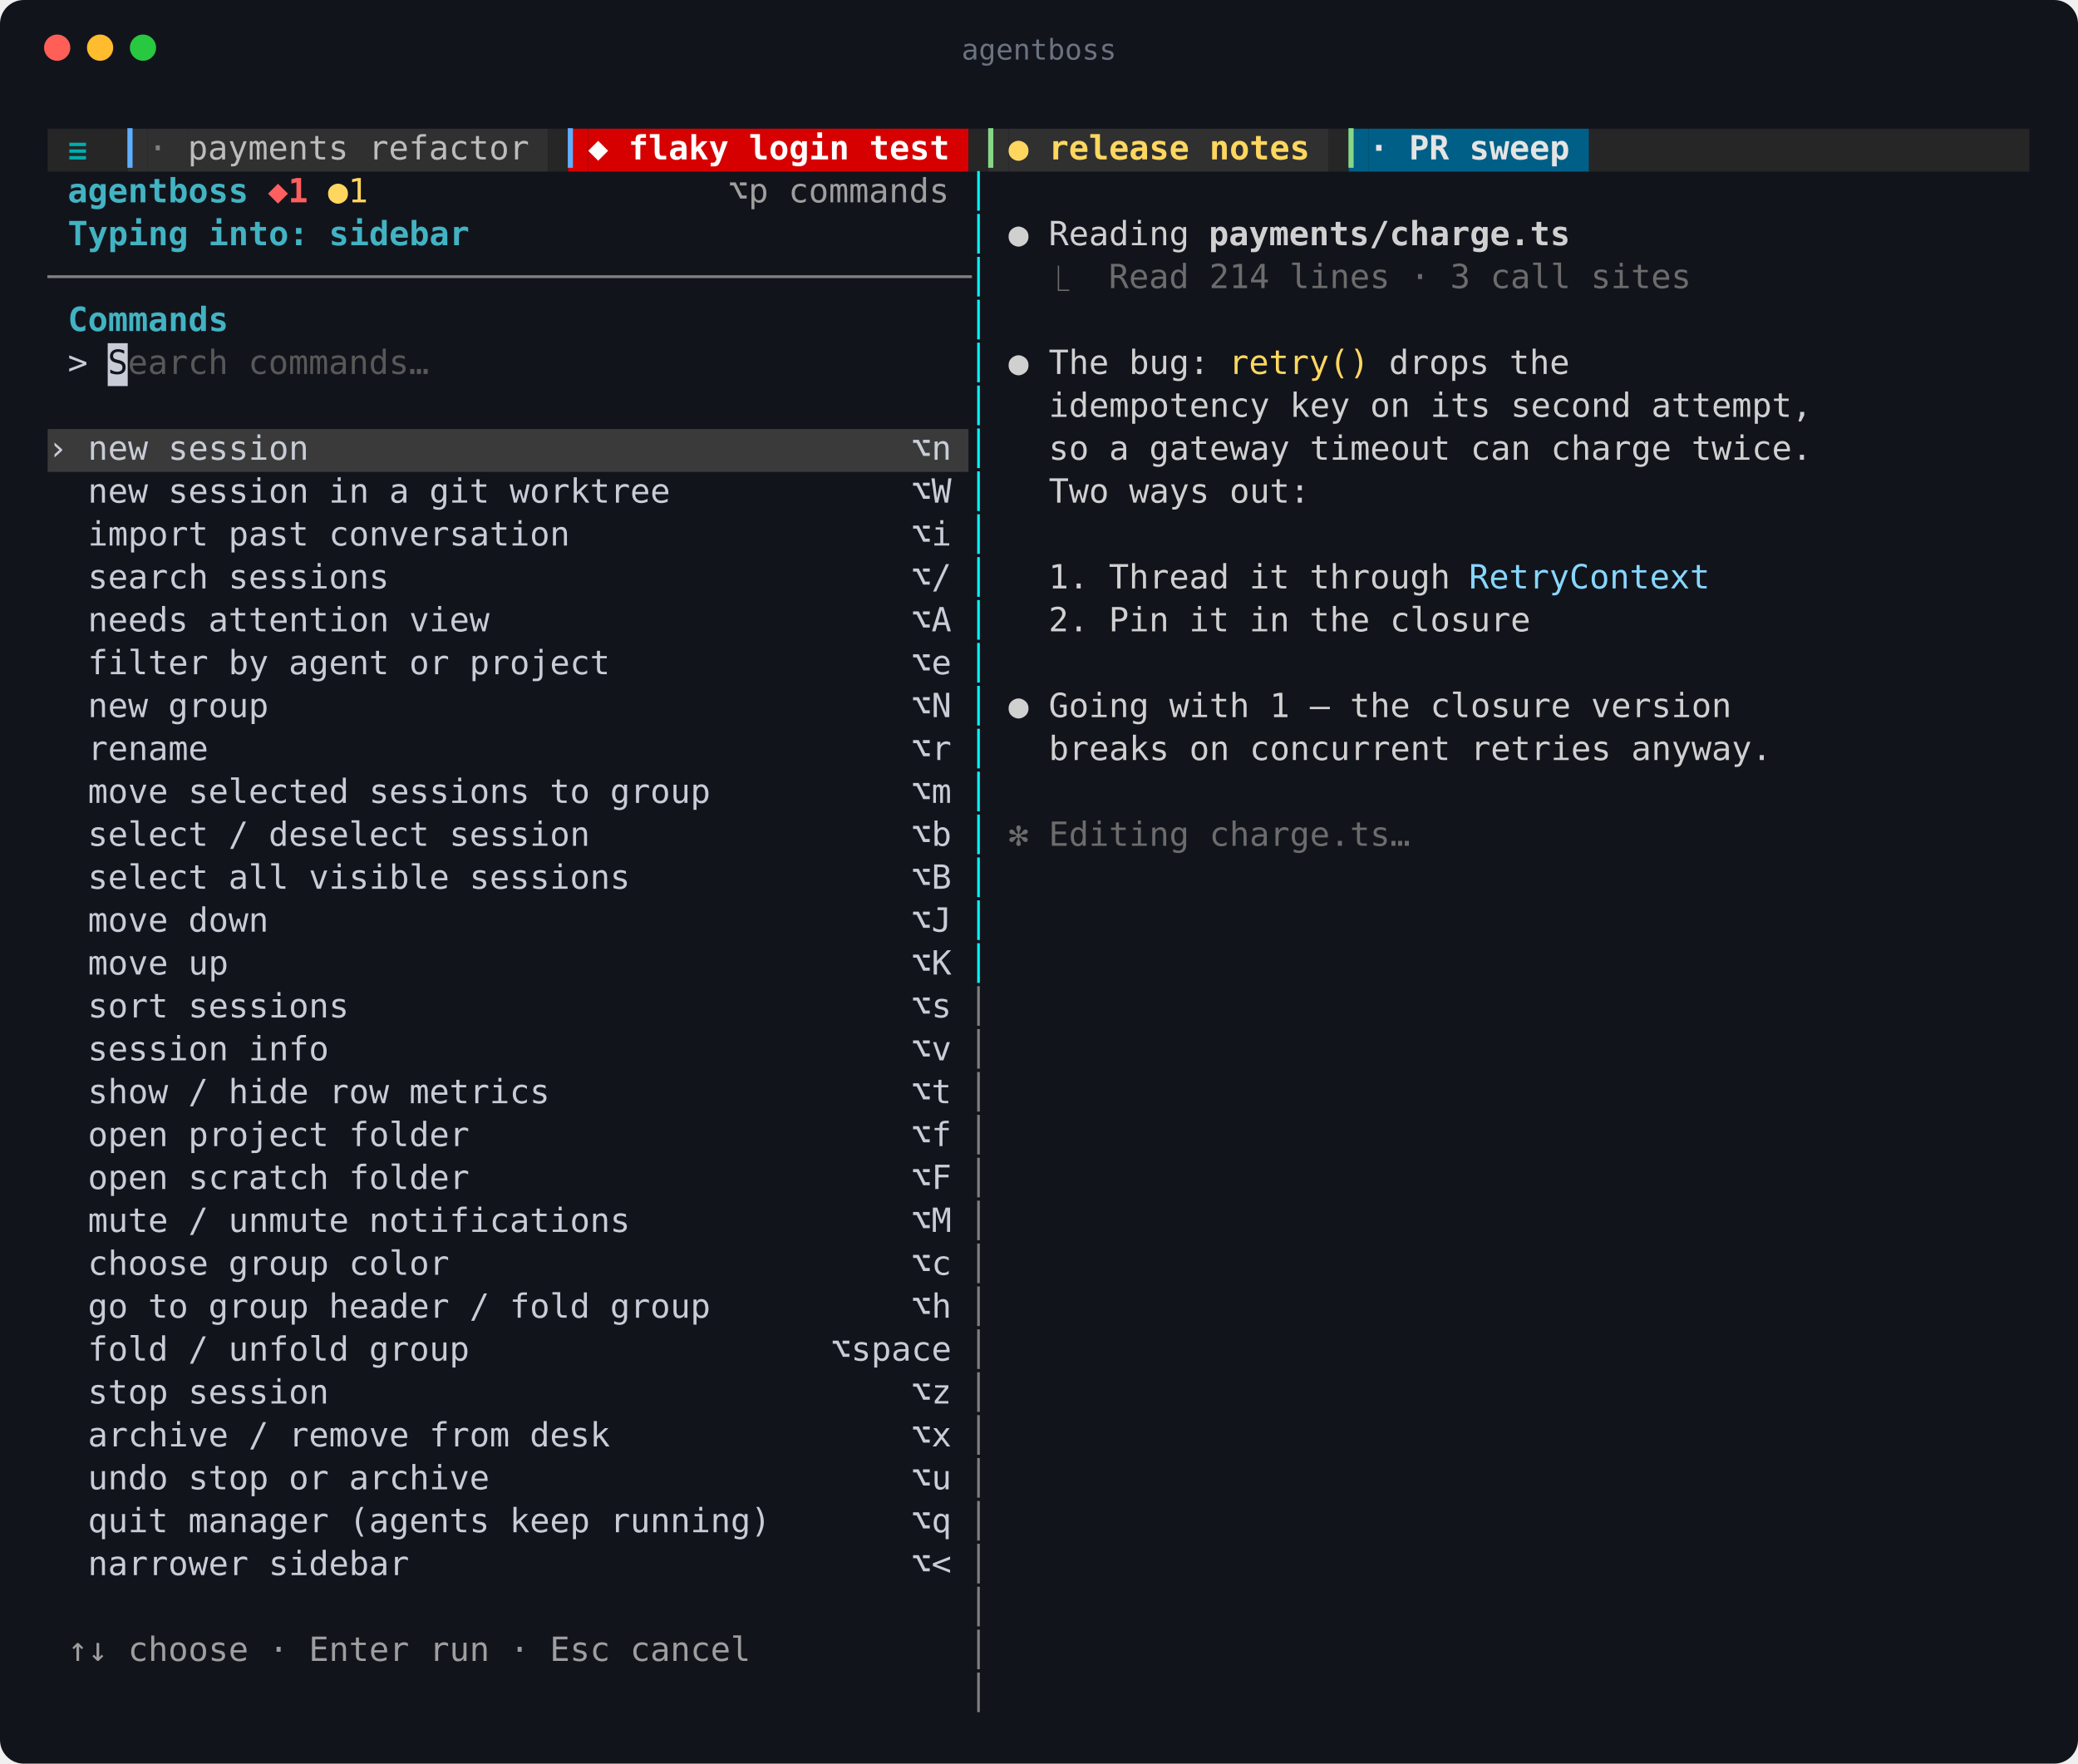
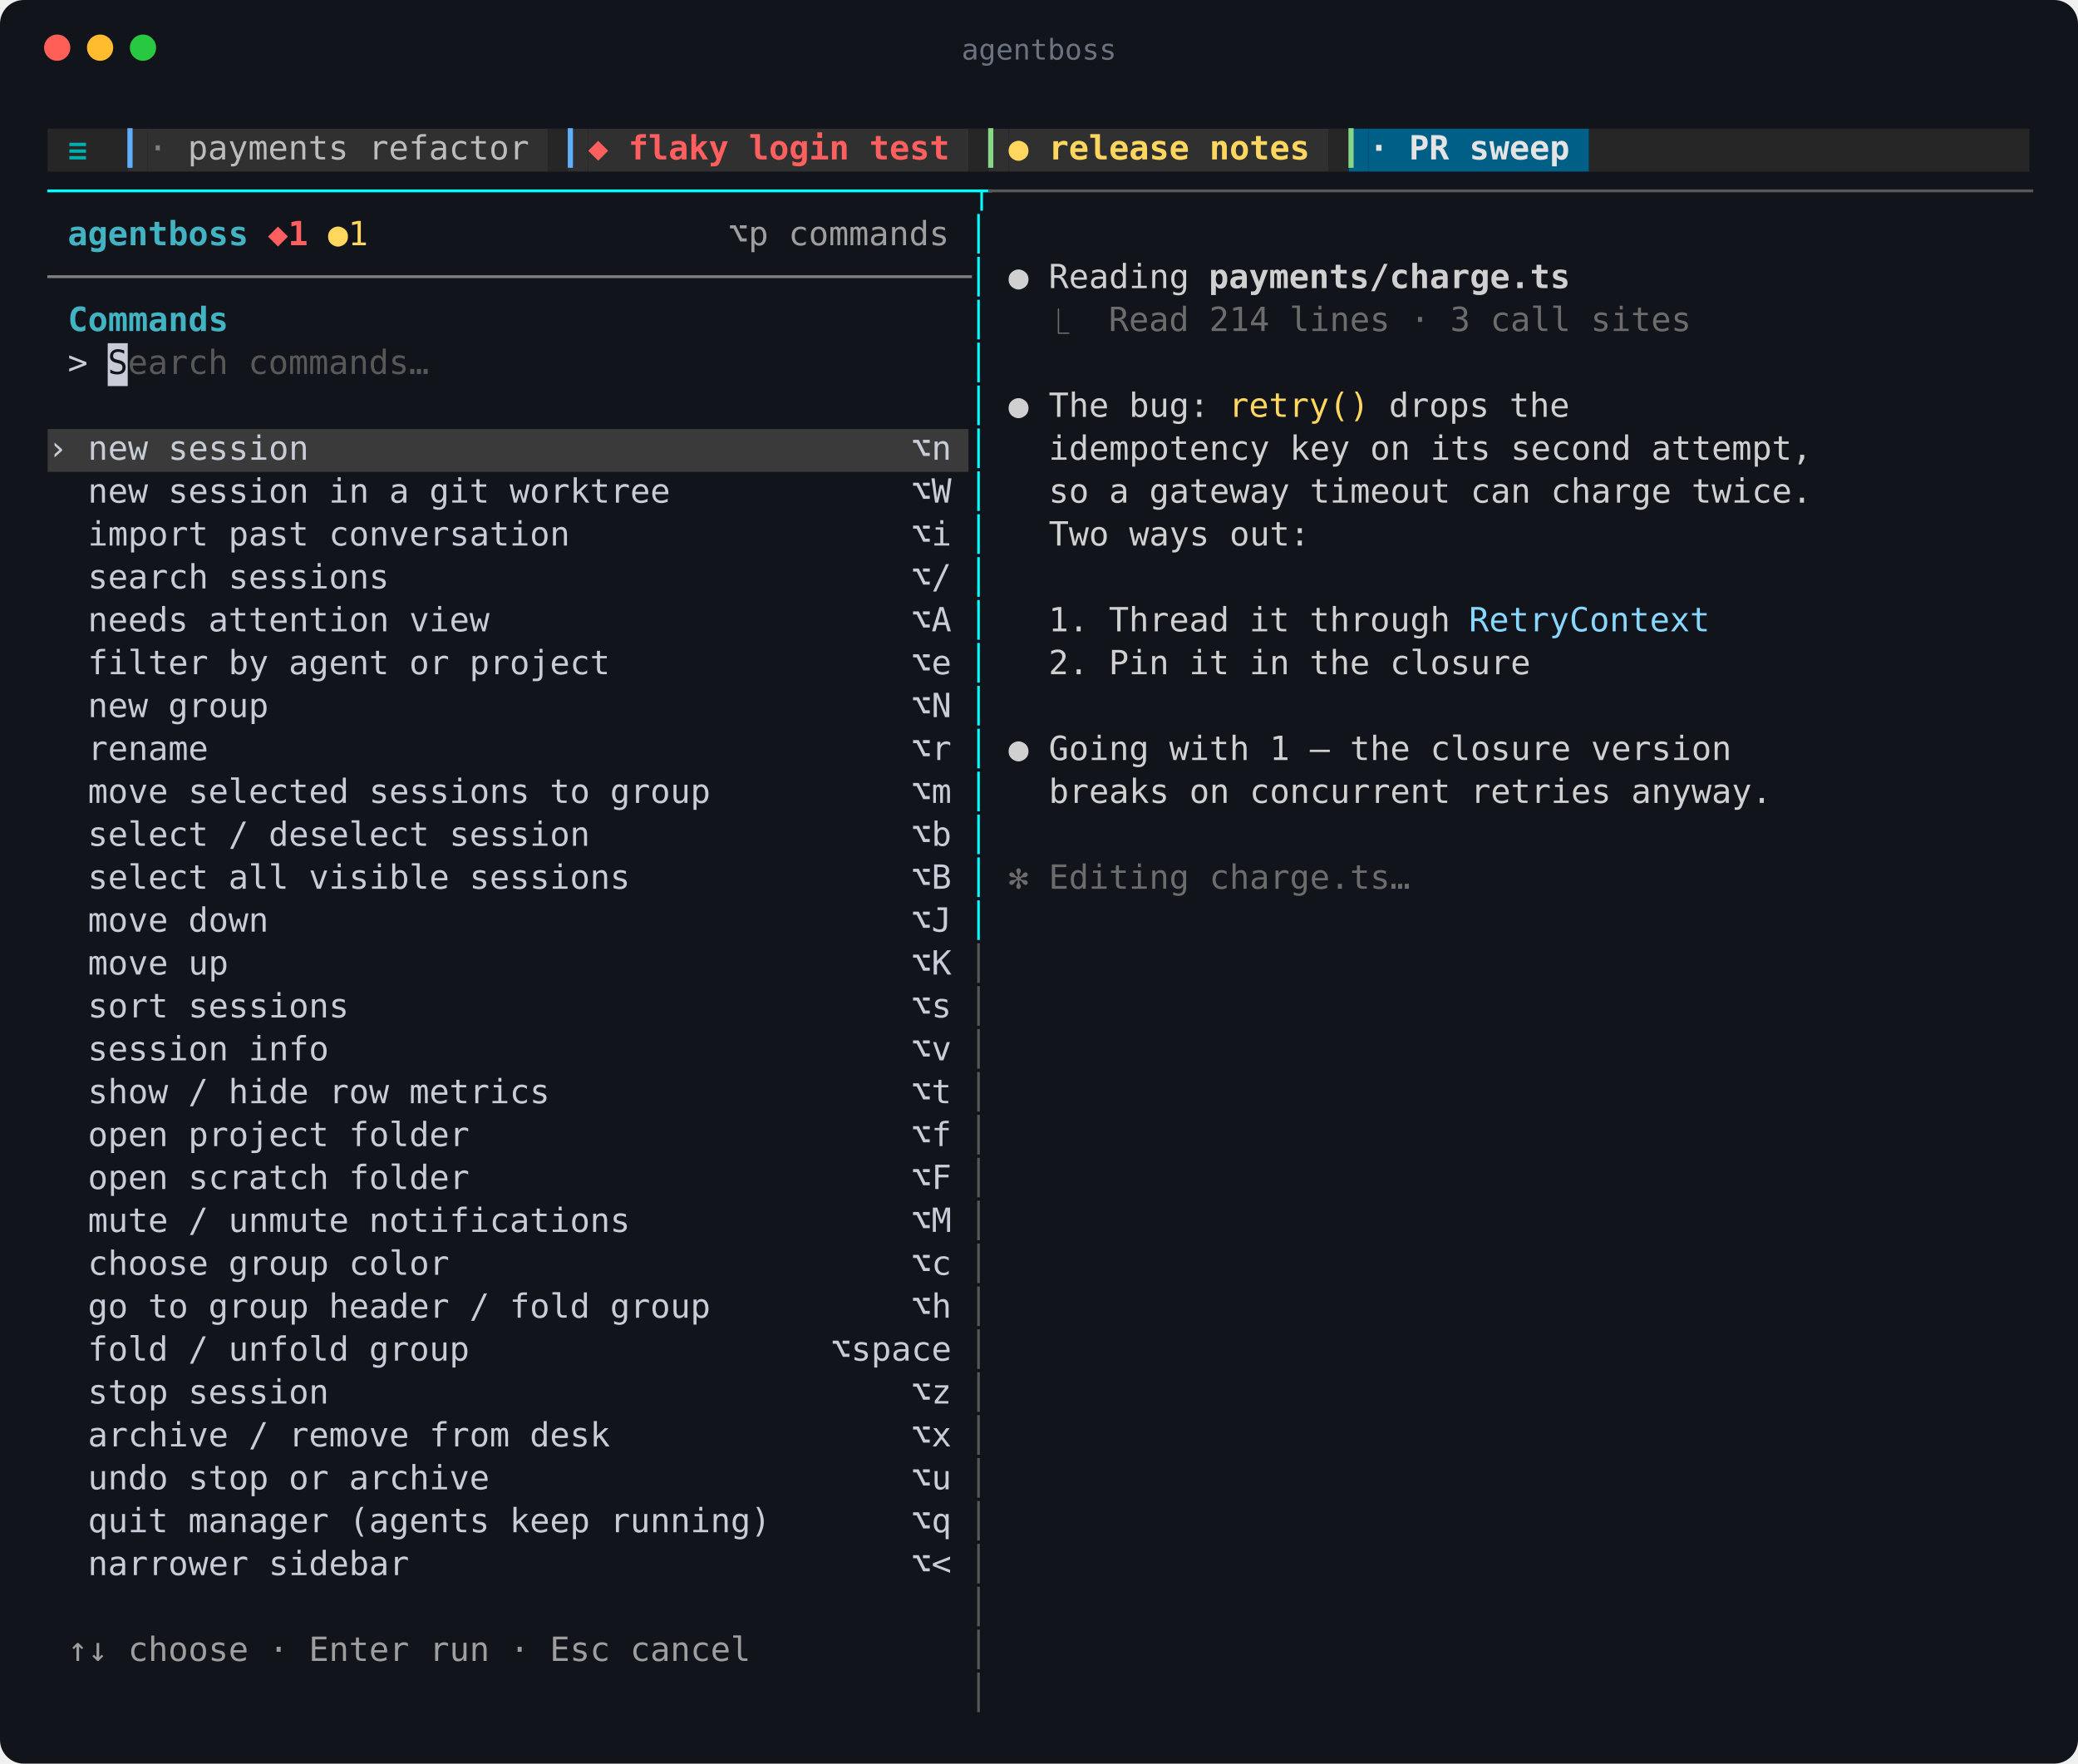
<svg xmlns="http://www.w3.org/2000/svg" width="872" height="740" viewBox="0 0 872 740" font-family="ui-monospace,SFMono-Regular,Menlo,Consolas,&quot;DejaVu Sans Mono&quot;,monospace" font-size="14.0">
  <rect width="872" height="740" rx="10" fill="#12141c" />
  <g>
    <circle cx="24" cy="20" r="5.5" fill="#ff5f57" />
    <circle cx="42" cy="20" r="5.5" fill="#febc2e" />
    <circle cx="60" cy="20" r="5.5" fill="#28c840" />
    <text x="436" y="25" fill="#6b7280" font-size="12" text-anchor="middle">agentboss</text>
  </g>
  <rect x="20.0" y="54.0" width="33.6" height="18.0" fill="#262626" />
  <rect x="53.6" y="54.0" width="8.4" height="18.0" fill="#303030" />
  <rect x="62.0" y="54.0" width="16.8" height="18.0" fill="#303030" />
  <rect x="78.8" y="54.0" width="151.2" height="18.0" fill="#303030" />
  <rect x="230.0" y="54.0" width="8.4" height="18.0" fill="#262626" />
-   <rect x="238.4" y="54.0" width="8.4" height="18.0" fill="#d70000" />
-   <rect x="246.8" y="54.0" width="159.6" height="18.0" fill="#d70000" />
+   <rect x="238.4" y="54.0" width="8.4" height="18.0" fill="#303030" />
+   <rect x="246.8" y="54.0" width="159.6" height="18.0" fill="#303030" />
  <rect x="406.4" y="54.0" width="8.4" height="18.0" fill="#262626" />
  <rect x="414.8" y="54.0" width="8.4" height="18.0" fill="#303030" />
  <rect x="423.2" y="54.0" width="134.4" height="18.0" fill="#303030" />
  <rect x="557.6" y="54.0" width="8.4" height="18.0" fill="#262626" />
  <rect x="566.0" y="54.0" width="8.4" height="18.0" fill="#005f87" />
  <rect x="574.4" y="54.0" width="92.4" height="18.0" fill="#005f87" />
  <rect x="666.8" y="54.0" width="184.8" height="18.0" fill="#262626" />
  <rect x="45.2" y="144.0" width="8.4" height="18.0" fill="#c8ccd6" />
  <rect x="20.0" y="180.0" width="386.4" height="18.0" fill="#3a3a3a" />
  <text x="20.0" y="66.9" fill="#00afaf" textLength="33.6" lengthAdjust="spacingAndGlyphs" xml:space="preserve" font-weight="600"> ☰ </text>
  <text x="53.6" y="66.9" fill="#5fafff" textLength="8.4" lengthAdjust="spacingAndGlyphs" xml:space="preserve">▎</text>
  <text x="62.0" y="66.9" fill="#808080" textLength="16.8" lengthAdjust="spacingAndGlyphs" xml:space="preserve">· </text>
  <text x="78.8" y="66.9" fill="#bcbcbc" textLength="151.2" lengthAdjust="spacingAndGlyphs" xml:space="preserve">payments refactor </text>
  <text x="238.4" y="66.9" fill="#5fafff" textLength="8.4" lengthAdjust="spacingAndGlyphs" xml:space="preserve">▎</text>
-   <text x="246.8" y="66.9" fill="#ffffff" textLength="159.6" lengthAdjust="spacingAndGlyphs" xml:space="preserve" font-weight="600">◆ flaky login test </text>
+   <text x="246.8" y="66.9" fill="#ff5f5f" textLength="159.6" lengthAdjust="spacingAndGlyphs" xml:space="preserve" font-weight="600">◆ flaky login test </text>
  <text x="414.8" y="66.9" fill="#87d787" textLength="8.4" lengthAdjust="spacingAndGlyphs" xml:space="preserve">▎</text>
  <text x="423.2" y="66.9" fill="#ffd75f" textLength="134.4" lengthAdjust="spacingAndGlyphs" xml:space="preserve" font-weight="600">● release notes </text>
  <text x="566.0" y="66.9" fill="#87d787" textLength="8.4" lengthAdjust="spacingAndGlyphs" xml:space="preserve">▎</text>
  <text x="574.4" y="66.9" fill="#e4e4e4" textLength="92.4" lengthAdjust="spacingAndGlyphs" xml:space="preserve" font-weight="600">· PR sweep </text>
-   <text x="28.4" y="84.9" fill="#42b3c2" textLength="75.6" lengthAdjust="spacingAndGlyphs" xml:space="preserve" font-weight="600">agentboss</text>
-   <text x="104.0" y="84.9" fill="#ff5f5f" textLength="25.2" lengthAdjust="spacingAndGlyphs" xml:space="preserve" font-weight="600"> ◆1</text>
-   <text x="129.2" y="84.9" fill="#ffd75f" textLength="25.2" lengthAdjust="spacingAndGlyphs" xml:space="preserve"> ●1</text>
-   <text x="305.6" y="84.9" fill="#9e9e9e" textLength="100.8" lengthAdjust="spacingAndGlyphs" xml:space="preserve">⌥p commands </text>
-   <text x="406.4" y="84.9" fill="#00ffff" textLength="8.4" lengthAdjust="spacingAndGlyphs" xml:space="preserve" font-weight="600">│</text>
-   <text x="20.0" y="102.9" fill="#42b3c2" textLength="176.4" lengthAdjust="spacingAndGlyphs" xml:space="preserve" font-weight="600"> Typing into: sidebar</text>
+   <text x="20.0" y="84.9" fill="#00ffff" textLength="394.8" lengthAdjust="spacingAndGlyphs" xml:space="preserve" font-weight="600">──────────────────────────────────────────────┬</text>
+   <text x="414.8" y="84.9" fill="#585858" textLength="436.8" lengthAdjust="spacingAndGlyphs" xml:space="preserve">────────────────────────────────────────────────────</text>
+   <text x="28.4" y="102.9" fill="#42b3c2" textLength="75.6" lengthAdjust="spacingAndGlyphs" xml:space="preserve" font-weight="600">agentboss</text>
+   <text x="104.0" y="102.9" fill="#ff5f5f" textLength="25.2" lengthAdjust="spacingAndGlyphs" xml:space="preserve" font-weight="600"> ◆1</text>
+   <text x="129.2" y="102.9" fill="#ffd75f" textLength="25.2" lengthAdjust="spacingAndGlyphs" xml:space="preserve"> ●1</text>
+   <text x="305.6" y="102.9" fill="#9e9e9e" textLength="100.8" lengthAdjust="spacingAndGlyphs" xml:space="preserve">⌥p commands </text>
  <text x="406.4" y="102.9" fill="#00ffff" textLength="8.4" lengthAdjust="spacingAndGlyphs" xml:space="preserve" font-weight="600">│</text>
-   <text x="423.2" y="102.9" fill="#d0d0d0" textLength="84.0" lengthAdjust="spacingAndGlyphs" xml:space="preserve">● Reading </text>
-   <text x="507.2" y="102.9" fill="#d0d0d0" textLength="151.2" lengthAdjust="spacingAndGlyphs" xml:space="preserve" font-weight="600">payments/charge.ts</text>
  <text x="20.0" y="120.9" fill="#808080" textLength="386.4" lengthAdjust="spacingAndGlyphs" xml:space="preserve">──────────────────────────────────────────────</text>
  <text x="406.4" y="120.9" fill="#00ffff" textLength="8.4" lengthAdjust="spacingAndGlyphs" xml:space="preserve" font-weight="600">│</text>
-   <text x="440.0" y="120.9" fill="#6c6c6c" textLength="268.8" lengthAdjust="spacingAndGlyphs" xml:space="preserve">⎿  Read 214 lines · 3 call sites</text>
+   <text x="423.2" y="120.9" fill="#d0d0d0" textLength="84.0" lengthAdjust="spacingAndGlyphs" xml:space="preserve">● Reading </text>
+   <text x="507.2" y="120.9" fill="#d0d0d0" textLength="151.2" lengthAdjust="spacingAndGlyphs" xml:space="preserve" font-weight="600">payments/charge.ts</text>
  <text x="20.0" y="138.9" fill="#42b3c2" textLength="75.6" lengthAdjust="spacingAndGlyphs" xml:space="preserve" font-weight="600"> Commands</text>
  <text x="406.4" y="138.9" fill="#00ffff" textLength="8.4" lengthAdjust="spacingAndGlyphs" xml:space="preserve" font-weight="600">│</text>
+   <text x="440.0" y="138.9" fill="#6c6c6c" textLength="268.8" lengthAdjust="spacingAndGlyphs" xml:space="preserve">⎿  Read 214 lines · 3 call sites</text>
  <text x="20.0" y="156.9" fill="#c8ccd6" textLength="25.2" lengthAdjust="spacingAndGlyphs" xml:space="preserve"> &gt; </text>
  <text x="45.2" y="156.9" fill="#12141c" textLength="8.4" lengthAdjust="spacingAndGlyphs" xml:space="preserve">S</text>
  <text x="53.6" y="156.9" fill="#585858" textLength="126.0" lengthAdjust="spacingAndGlyphs" xml:space="preserve">earch commands…</text>
  <text x="406.4" y="156.9" fill="#00ffff" textLength="8.4" lengthAdjust="spacingAndGlyphs" xml:space="preserve" font-weight="600">│</text>
-   <text x="423.2" y="156.9" fill="#d0d0d0" textLength="92.4" lengthAdjust="spacingAndGlyphs" xml:space="preserve">● The bug: </text>
-   <text x="515.6" y="156.9" fill="#ffd75f" textLength="58.8" lengthAdjust="spacingAndGlyphs" xml:space="preserve">retry()</text>
-   <text x="574.4" y="156.9" fill="#d0d0d0" textLength="84.0" lengthAdjust="spacingAndGlyphs" xml:space="preserve"> drops the</text>
  <text x="406.4" y="174.9" fill="#00ffff" textLength="8.4" lengthAdjust="spacingAndGlyphs" xml:space="preserve" font-weight="600">│</text>
-   <text x="414.8" y="174.9" fill="#d0d0d0" textLength="344.4" lengthAdjust="spacingAndGlyphs" xml:space="preserve">   idempotency key on its second attempt,</text>
+   <text x="423.2" y="174.9" fill="#d0d0d0" textLength="92.4" lengthAdjust="spacingAndGlyphs" xml:space="preserve">● The bug: </text>
+   <text x="515.6" y="174.9" fill="#ffd75f" textLength="58.8" lengthAdjust="spacingAndGlyphs" xml:space="preserve">retry()</text>
+   <text x="574.4" y="174.9" fill="#d0d0d0" textLength="84.0" lengthAdjust="spacingAndGlyphs" xml:space="preserve"> drops the</text>
  <text x="20.0" y="192.9" fill="#c8ccd6" textLength="386.4" lengthAdjust="spacingAndGlyphs" xml:space="preserve">› new session                              ⌥n </text>
  <text x="406.4" y="192.9" fill="#00ffff" textLength="8.4" lengthAdjust="spacingAndGlyphs" xml:space="preserve" font-weight="600">│</text>
-   <text x="414.8" y="192.9" fill="#d0d0d0" textLength="344.4" lengthAdjust="spacingAndGlyphs" xml:space="preserve">   so a gateway timeout can charge twice.</text>
+   <text x="414.8" y="192.9" fill="#d0d0d0" textLength="344.4" lengthAdjust="spacingAndGlyphs" xml:space="preserve">   idempotency key on its second attempt,</text>
  <text x="20.0" y="210.9" fill="#c8ccd6" textLength="386.4" lengthAdjust="spacingAndGlyphs" xml:space="preserve">  new session in a git worktree            ⌥W </text>
  <text x="406.4" y="210.9" fill="#00ffff" textLength="8.4" lengthAdjust="spacingAndGlyphs" xml:space="preserve" font-weight="600">│</text>
-   <text x="414.8" y="210.9" fill="#d0d0d0" textLength="134.4" lengthAdjust="spacingAndGlyphs" xml:space="preserve">   Two ways out:</text>
+   <text x="414.8" y="210.9" fill="#d0d0d0" textLength="344.4" lengthAdjust="spacingAndGlyphs" xml:space="preserve">   so a gateway timeout can charge twice.</text>
  <text x="20.0" y="228.9" fill="#c8ccd6" textLength="386.4" lengthAdjust="spacingAndGlyphs" xml:space="preserve">  import past conversation                 ⌥i </text>
  <text x="406.4" y="228.9" fill="#00ffff" textLength="8.4" lengthAdjust="spacingAndGlyphs" xml:space="preserve" font-weight="600">│</text>
+   <text x="414.8" y="228.9" fill="#d0d0d0" textLength="134.4" lengthAdjust="spacingAndGlyphs" xml:space="preserve">   Two ways out:</text>
  <text x="20.0" y="246.9" fill="#c8ccd6" textLength="386.4" lengthAdjust="spacingAndGlyphs" xml:space="preserve">  search sessions                          ⌥/ </text>
  <text x="406.4" y="246.9" fill="#00ffff" textLength="8.4" lengthAdjust="spacingAndGlyphs" xml:space="preserve" font-weight="600">│</text>
-   <text x="440.0" y="246.9" fill="#d0d0d0" textLength="176.4" lengthAdjust="spacingAndGlyphs" xml:space="preserve">1. Thread it through </text>
-   <text x="616.4" y="246.9" fill="#87d7ff" textLength="100.8" lengthAdjust="spacingAndGlyphs" xml:space="preserve">RetryContext</text>
  <text x="20.0" y="264.9" fill="#c8ccd6" textLength="386.4" lengthAdjust="spacingAndGlyphs" xml:space="preserve">  needs attention view                     ⌥A </text>
  <text x="406.4" y="264.9" fill="#00ffff" textLength="8.4" lengthAdjust="spacingAndGlyphs" xml:space="preserve" font-weight="600">│</text>
-   <text x="440.0" y="264.9" fill="#d0d0d0" textLength="201.6" lengthAdjust="spacingAndGlyphs" xml:space="preserve">2. Pin it in the closure</text>
+   <text x="440.0" y="264.9" fill="#d0d0d0" textLength="176.4" lengthAdjust="spacingAndGlyphs" xml:space="preserve">1. Thread it through </text>
+   <text x="616.4" y="264.9" fill="#87d7ff" textLength="100.8" lengthAdjust="spacingAndGlyphs" xml:space="preserve">RetryContext</text>
  <text x="20.0" y="282.9" fill="#c8ccd6" textLength="386.4" lengthAdjust="spacingAndGlyphs" xml:space="preserve">  filter by agent or project               ⌥e </text>
  <text x="406.4" y="282.9" fill="#00ffff" textLength="8.4" lengthAdjust="spacingAndGlyphs" xml:space="preserve" font-weight="600">│</text>
+   <text x="440.0" y="282.9" fill="#d0d0d0" textLength="201.6" lengthAdjust="spacingAndGlyphs" xml:space="preserve">2. Pin it in the closure</text>
  <text x="20.0" y="300.9" fill="#c8ccd6" textLength="386.4" lengthAdjust="spacingAndGlyphs" xml:space="preserve">  new group                                ⌥N </text>
  <text x="406.4" y="300.9" fill="#00ffff" textLength="8.4" lengthAdjust="spacingAndGlyphs" xml:space="preserve" font-weight="600">│</text>
-   <text x="423.2" y="300.9" fill="#d0d0d0" textLength="302.4" lengthAdjust="spacingAndGlyphs" xml:space="preserve">● Going with 1 — the closure version</text>
  <text x="20.0" y="318.9" fill="#c8ccd6" textLength="386.4" lengthAdjust="spacingAndGlyphs" xml:space="preserve">  rename                                   ⌥r </text>
  <text x="406.4" y="318.9" fill="#00ffff" textLength="8.4" lengthAdjust="spacingAndGlyphs" xml:space="preserve" font-weight="600">│</text>
-   <text x="414.8" y="318.9" fill="#d0d0d0" textLength="327.6" lengthAdjust="spacingAndGlyphs" xml:space="preserve">   breaks on concurrent retries anyway.</text>
+   <text x="423.2" y="318.9" fill="#d0d0d0" textLength="302.4" lengthAdjust="spacingAndGlyphs" xml:space="preserve">● Going with 1 — the closure version</text>
  <text x="20.0" y="336.9" fill="#c8ccd6" textLength="386.4" lengthAdjust="spacingAndGlyphs" xml:space="preserve">  move selected sessions to group          ⌥m </text>
  <text x="406.4" y="336.9" fill="#00ffff" textLength="8.4" lengthAdjust="spacingAndGlyphs" xml:space="preserve" font-weight="600">│</text>
+   <text x="414.8" y="336.9" fill="#d0d0d0" textLength="327.6" lengthAdjust="spacingAndGlyphs" xml:space="preserve">   breaks on concurrent retries anyway.</text>
  <text x="20.0" y="354.9" fill="#c8ccd6" textLength="386.4" lengthAdjust="spacingAndGlyphs" xml:space="preserve">  select / deselect session                ⌥b </text>
  <text x="406.4" y="354.9" fill="#00ffff" textLength="8.4" lengthAdjust="spacingAndGlyphs" xml:space="preserve" font-weight="600">│</text>
-   <text x="423.2" y="354.9" fill="#6c6c6c" textLength="168.0" lengthAdjust="spacingAndGlyphs" xml:space="preserve">✻ Editing charge.ts…</text>
  <text x="20.0" y="372.9" fill="#c8ccd6" textLength="386.4" lengthAdjust="spacingAndGlyphs" xml:space="preserve">  select all visible sessions              ⌥B </text>
  <text x="406.4" y="372.9" fill="#00ffff" textLength="8.4" lengthAdjust="spacingAndGlyphs" xml:space="preserve" font-weight="600">│</text>
+   <text x="423.2" y="372.9" fill="#6c6c6c" textLength="168.0" lengthAdjust="spacingAndGlyphs" xml:space="preserve">✻ Editing charge.ts…</text>
  <text x="20.0" y="390.9" fill="#c8ccd6" textLength="386.4" lengthAdjust="spacingAndGlyphs" xml:space="preserve">  move down                                ⌥J </text>
  <text x="406.4" y="390.9" fill="#00ffff" textLength="8.4" lengthAdjust="spacingAndGlyphs" xml:space="preserve" font-weight="600">│</text>
  <text x="20.0" y="408.9" fill="#c8ccd6" textLength="386.4" lengthAdjust="spacingAndGlyphs" xml:space="preserve">  move up                                  ⌥K </text>
-   <text x="406.4" y="408.9" fill="#00ffff" textLength="8.4" lengthAdjust="spacingAndGlyphs" xml:space="preserve" font-weight="600">│</text>
+   <text x="406.4" y="408.9" fill="#585858" textLength="8.4" lengthAdjust="spacingAndGlyphs" xml:space="preserve">│</text>
  <text x="20.0" y="426.9" fill="#c8ccd6" textLength="386.4" lengthAdjust="spacingAndGlyphs" xml:space="preserve">  sort sessions                            ⌥s </text>
-   <text x="406.4" y="426.9" fill="#808080" textLength="8.4" lengthAdjust="spacingAndGlyphs" xml:space="preserve">│</text>
+   <text x="406.4" y="426.9" fill="#585858" textLength="8.4" lengthAdjust="spacingAndGlyphs" xml:space="preserve">│</text>
  <text x="20.0" y="444.9" fill="#c8ccd6" textLength="386.4" lengthAdjust="spacingAndGlyphs" xml:space="preserve">  session info                             ⌥v </text>
-   <text x="406.4" y="444.9" fill="#808080" textLength="8.4" lengthAdjust="spacingAndGlyphs" xml:space="preserve">│</text>
+   <text x="406.4" y="444.9" fill="#585858" textLength="8.4" lengthAdjust="spacingAndGlyphs" xml:space="preserve">│</text>
  <text x="20.0" y="462.9" fill="#c8ccd6" textLength="386.4" lengthAdjust="spacingAndGlyphs" xml:space="preserve">  show / hide row metrics                  ⌥t </text>
-   <text x="406.4" y="462.9" fill="#808080" textLength="8.4" lengthAdjust="spacingAndGlyphs" xml:space="preserve">│</text>
+   <text x="406.4" y="462.9" fill="#585858" textLength="8.4" lengthAdjust="spacingAndGlyphs" xml:space="preserve">│</text>
  <text x="20.0" y="480.9" fill="#c8ccd6" textLength="386.4" lengthAdjust="spacingAndGlyphs" xml:space="preserve">  open project folder                      ⌥f </text>
-   <text x="406.4" y="480.9" fill="#808080" textLength="8.4" lengthAdjust="spacingAndGlyphs" xml:space="preserve">│</text>
+   <text x="406.4" y="480.9" fill="#585858" textLength="8.4" lengthAdjust="spacingAndGlyphs" xml:space="preserve">│</text>
  <text x="20.0" y="498.9" fill="#c8ccd6" textLength="386.4" lengthAdjust="spacingAndGlyphs" xml:space="preserve">  open scratch folder                      ⌥F </text>
-   <text x="406.4" y="498.9" fill="#808080" textLength="8.4" lengthAdjust="spacingAndGlyphs" xml:space="preserve">│</text>
+   <text x="406.4" y="498.9" fill="#585858" textLength="8.4" lengthAdjust="spacingAndGlyphs" xml:space="preserve">│</text>
  <text x="20.0" y="516.9" fill="#c8ccd6" textLength="386.4" lengthAdjust="spacingAndGlyphs" xml:space="preserve">  mute / unmute notifications              ⌥M </text>
-   <text x="406.4" y="516.9" fill="#808080" textLength="8.4" lengthAdjust="spacingAndGlyphs" xml:space="preserve">│</text>
+   <text x="406.4" y="516.9" fill="#585858" textLength="8.4" lengthAdjust="spacingAndGlyphs" xml:space="preserve">│</text>
  <text x="20.0" y="534.9" fill="#c8ccd6" textLength="386.4" lengthAdjust="spacingAndGlyphs" xml:space="preserve">  choose group color                       ⌥c </text>
-   <text x="406.4" y="534.9" fill="#808080" textLength="8.4" lengthAdjust="spacingAndGlyphs" xml:space="preserve">│</text>
+   <text x="406.4" y="534.9" fill="#585858" textLength="8.4" lengthAdjust="spacingAndGlyphs" xml:space="preserve">│</text>
  <text x="20.0" y="552.9" fill="#c8ccd6" textLength="386.4" lengthAdjust="spacingAndGlyphs" xml:space="preserve">  go to group header / fold group          ⌥h </text>
-   <text x="406.4" y="552.9" fill="#808080" textLength="8.4" lengthAdjust="spacingAndGlyphs" xml:space="preserve">│</text>
+   <text x="406.4" y="552.9" fill="#585858" textLength="8.4" lengthAdjust="spacingAndGlyphs" xml:space="preserve">│</text>
  <text x="20.0" y="570.9" fill="#c8ccd6" textLength="386.4" lengthAdjust="spacingAndGlyphs" xml:space="preserve">  fold / unfold group                  ⌥space </text>
-   <text x="406.4" y="570.9" fill="#808080" textLength="8.4" lengthAdjust="spacingAndGlyphs" xml:space="preserve">│</text>
+   <text x="406.4" y="570.9" fill="#585858" textLength="8.4" lengthAdjust="spacingAndGlyphs" xml:space="preserve">│</text>
  <text x="20.0" y="588.9" fill="#c8ccd6" textLength="386.4" lengthAdjust="spacingAndGlyphs" xml:space="preserve">  stop session                             ⌥z </text>
-   <text x="406.4" y="588.9" fill="#808080" textLength="8.4" lengthAdjust="spacingAndGlyphs" xml:space="preserve">│</text>
+   <text x="406.4" y="588.9" fill="#585858" textLength="8.4" lengthAdjust="spacingAndGlyphs" xml:space="preserve">│</text>
  <text x="20.0" y="606.9" fill="#c8ccd6" textLength="386.4" lengthAdjust="spacingAndGlyphs" xml:space="preserve">  archive / remove from desk               ⌥x </text>
-   <text x="406.4" y="606.9" fill="#808080" textLength="8.4" lengthAdjust="spacingAndGlyphs" xml:space="preserve">│</text>
+   <text x="406.4" y="606.9" fill="#585858" textLength="8.4" lengthAdjust="spacingAndGlyphs" xml:space="preserve">│</text>
  <text x="20.0" y="624.9" fill="#c8ccd6" textLength="386.4" lengthAdjust="spacingAndGlyphs" xml:space="preserve">  undo stop or archive                     ⌥u </text>
-   <text x="406.4" y="624.9" fill="#808080" textLength="8.4" lengthAdjust="spacingAndGlyphs" xml:space="preserve">│</text>
+   <text x="406.4" y="624.9" fill="#585858" textLength="8.4" lengthAdjust="spacingAndGlyphs" xml:space="preserve">│</text>
  <text x="20.0" y="642.9" fill="#c8ccd6" textLength="386.4" lengthAdjust="spacingAndGlyphs" xml:space="preserve">  quit manager (agents keep running)       ⌥q </text>
-   <text x="406.4" y="642.9" fill="#808080" textLength="8.4" lengthAdjust="spacingAndGlyphs" xml:space="preserve">│</text>
+   <text x="406.4" y="642.9" fill="#585858" textLength="8.4" lengthAdjust="spacingAndGlyphs" xml:space="preserve">│</text>
  <text x="20.0" y="660.9" fill="#c8ccd6" textLength="386.4" lengthAdjust="spacingAndGlyphs" xml:space="preserve">  narrower sidebar                         ⌥&lt; </text>
-   <text x="406.4" y="660.9" fill="#808080" textLength="8.4" lengthAdjust="spacingAndGlyphs" xml:space="preserve">│</text>
-   <text x="406.4" y="678.9" fill="#808080" textLength="8.4" lengthAdjust="spacingAndGlyphs" xml:space="preserve">│</text>
+   <text x="406.4" y="660.9" fill="#585858" textLength="8.4" lengthAdjust="spacingAndGlyphs" xml:space="preserve">│</text>
+   <text x="406.4" y="678.9" fill="#585858" textLength="8.4" lengthAdjust="spacingAndGlyphs" xml:space="preserve">│</text>
  <text x="20.0" y="696.9" fill="#9e9e9e" textLength="294.0" lengthAdjust="spacingAndGlyphs" xml:space="preserve"> ↑↓ choose · Enter run · Esc cancel</text>
-   <text x="406.4" y="696.9" fill="#808080" textLength="8.4" lengthAdjust="spacingAndGlyphs" xml:space="preserve">│</text>
-   <text x="406.4" y="714.9" fill="#808080" textLength="8.4" lengthAdjust="spacingAndGlyphs" xml:space="preserve">│</text>
+   <text x="406.4" y="696.9" fill="#585858" textLength="8.4" lengthAdjust="spacingAndGlyphs" xml:space="preserve">│</text>
+   <text x="406.4" y="714.9" fill="#585858" textLength="8.4" lengthAdjust="spacingAndGlyphs" xml:space="preserve">│</text>
</svg>
